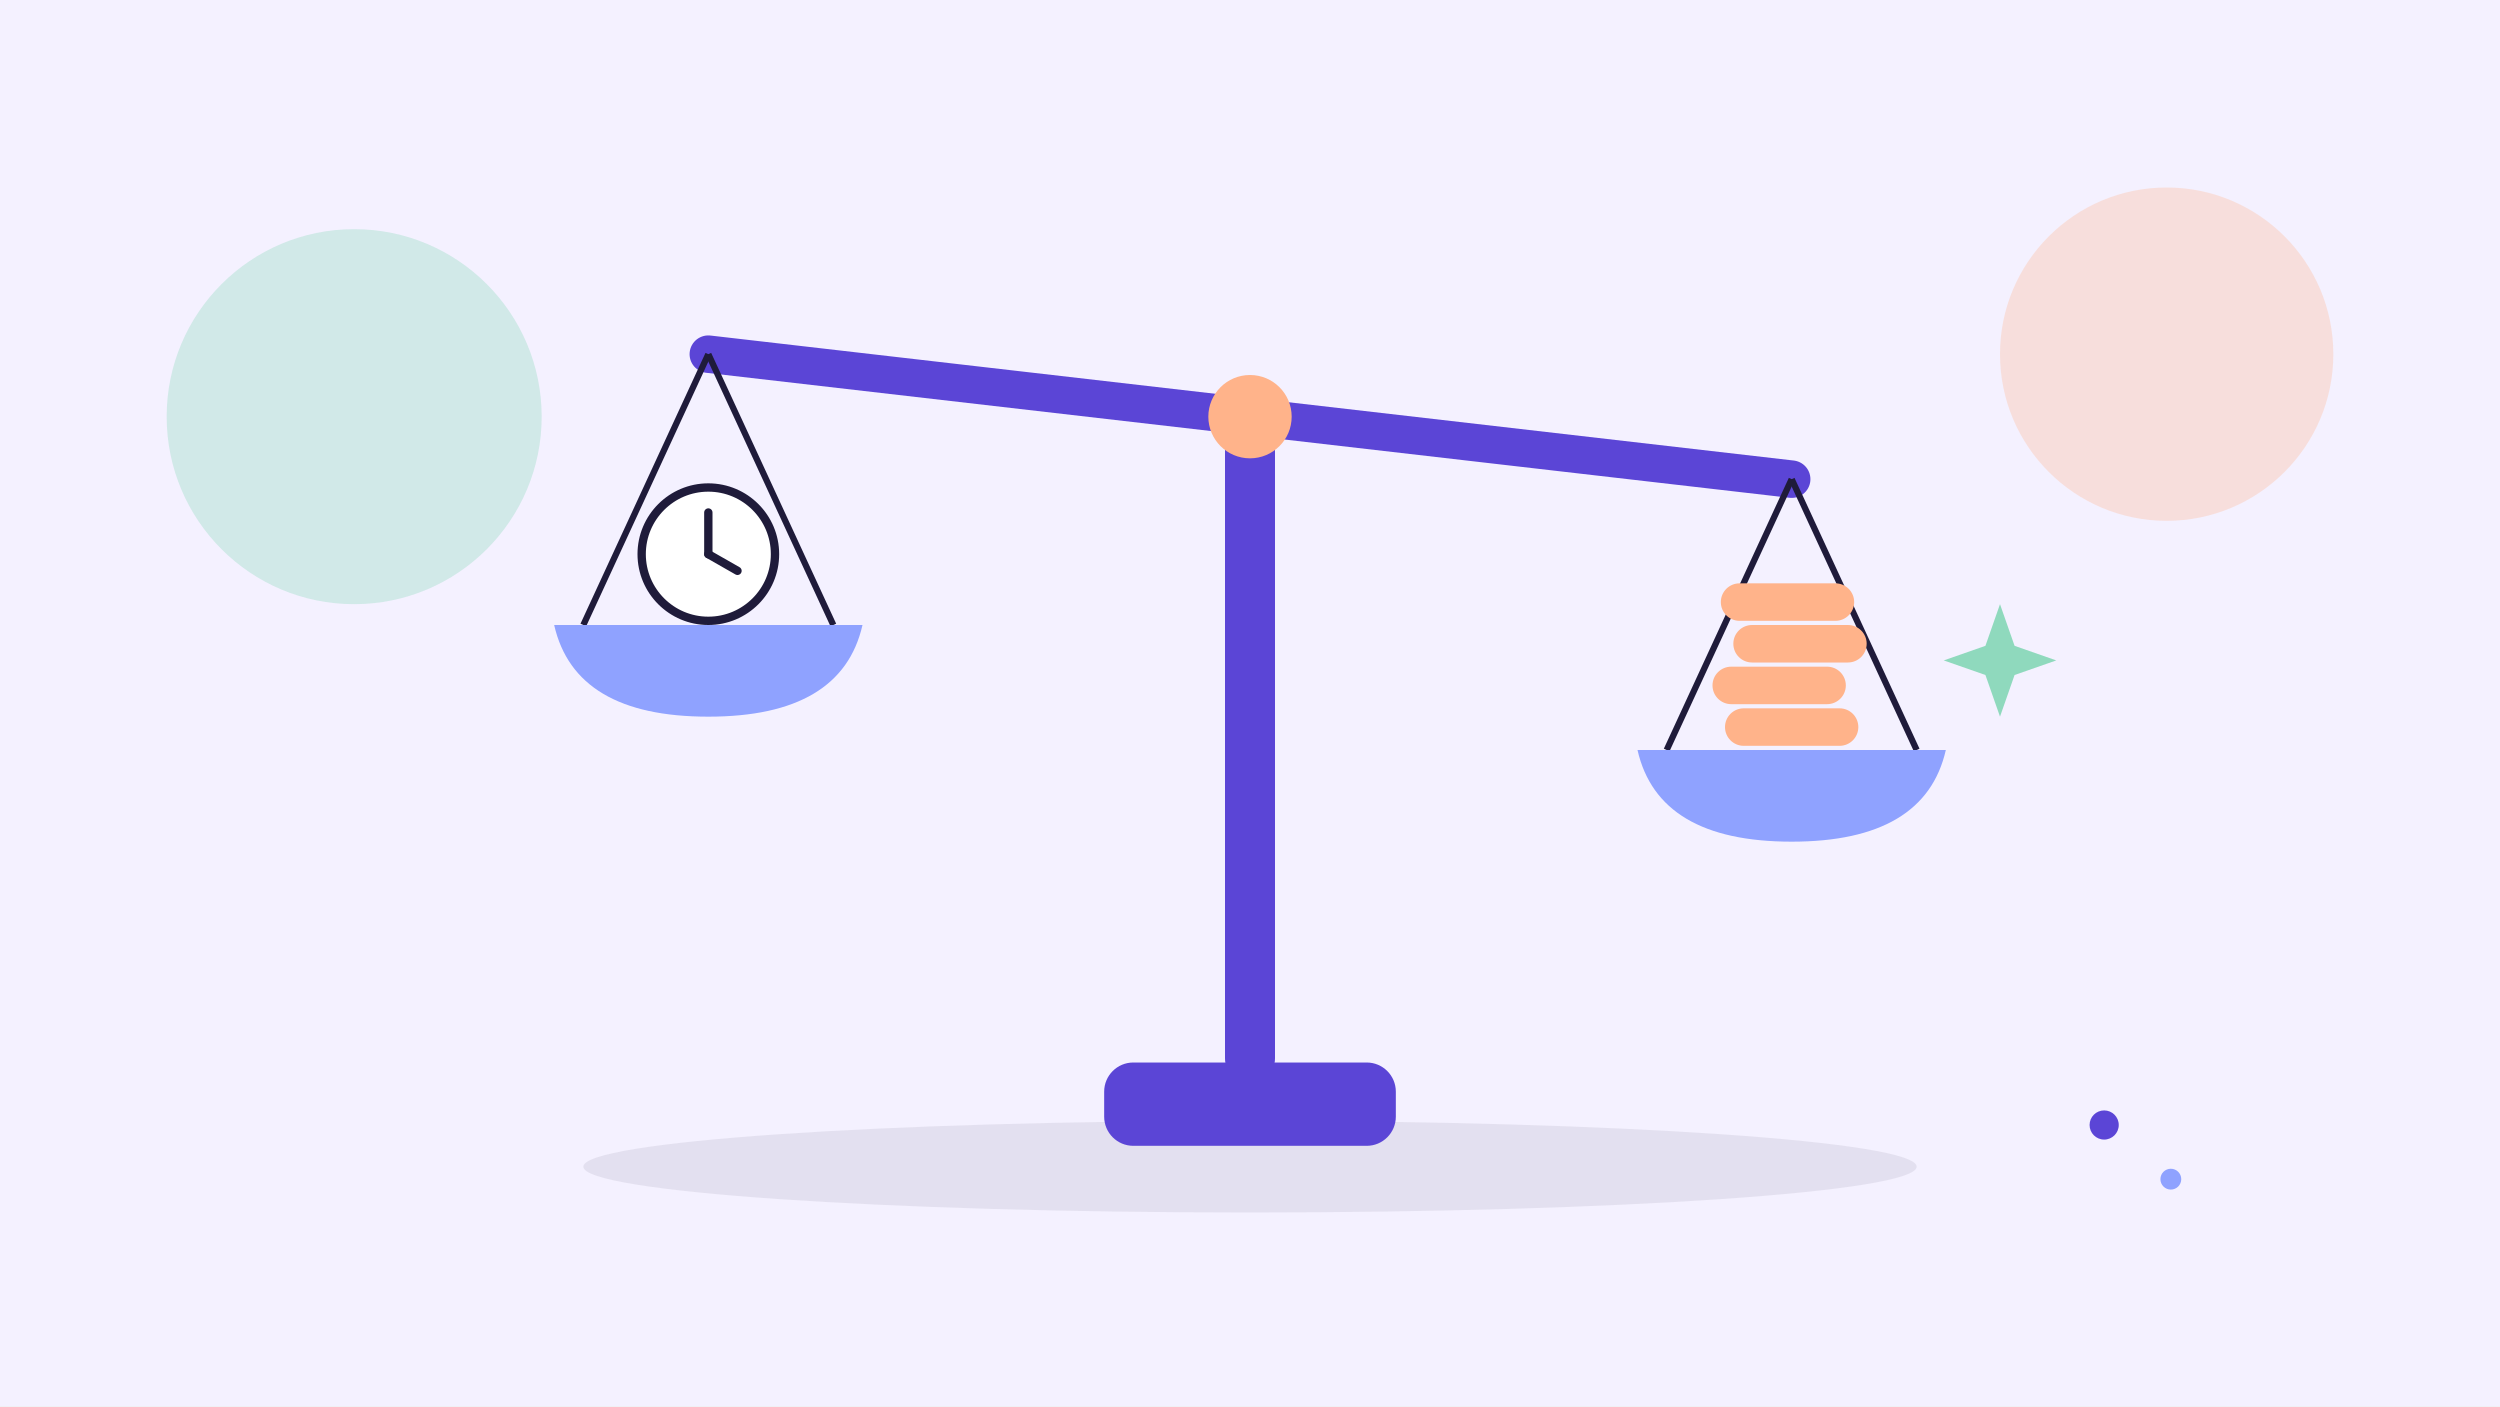
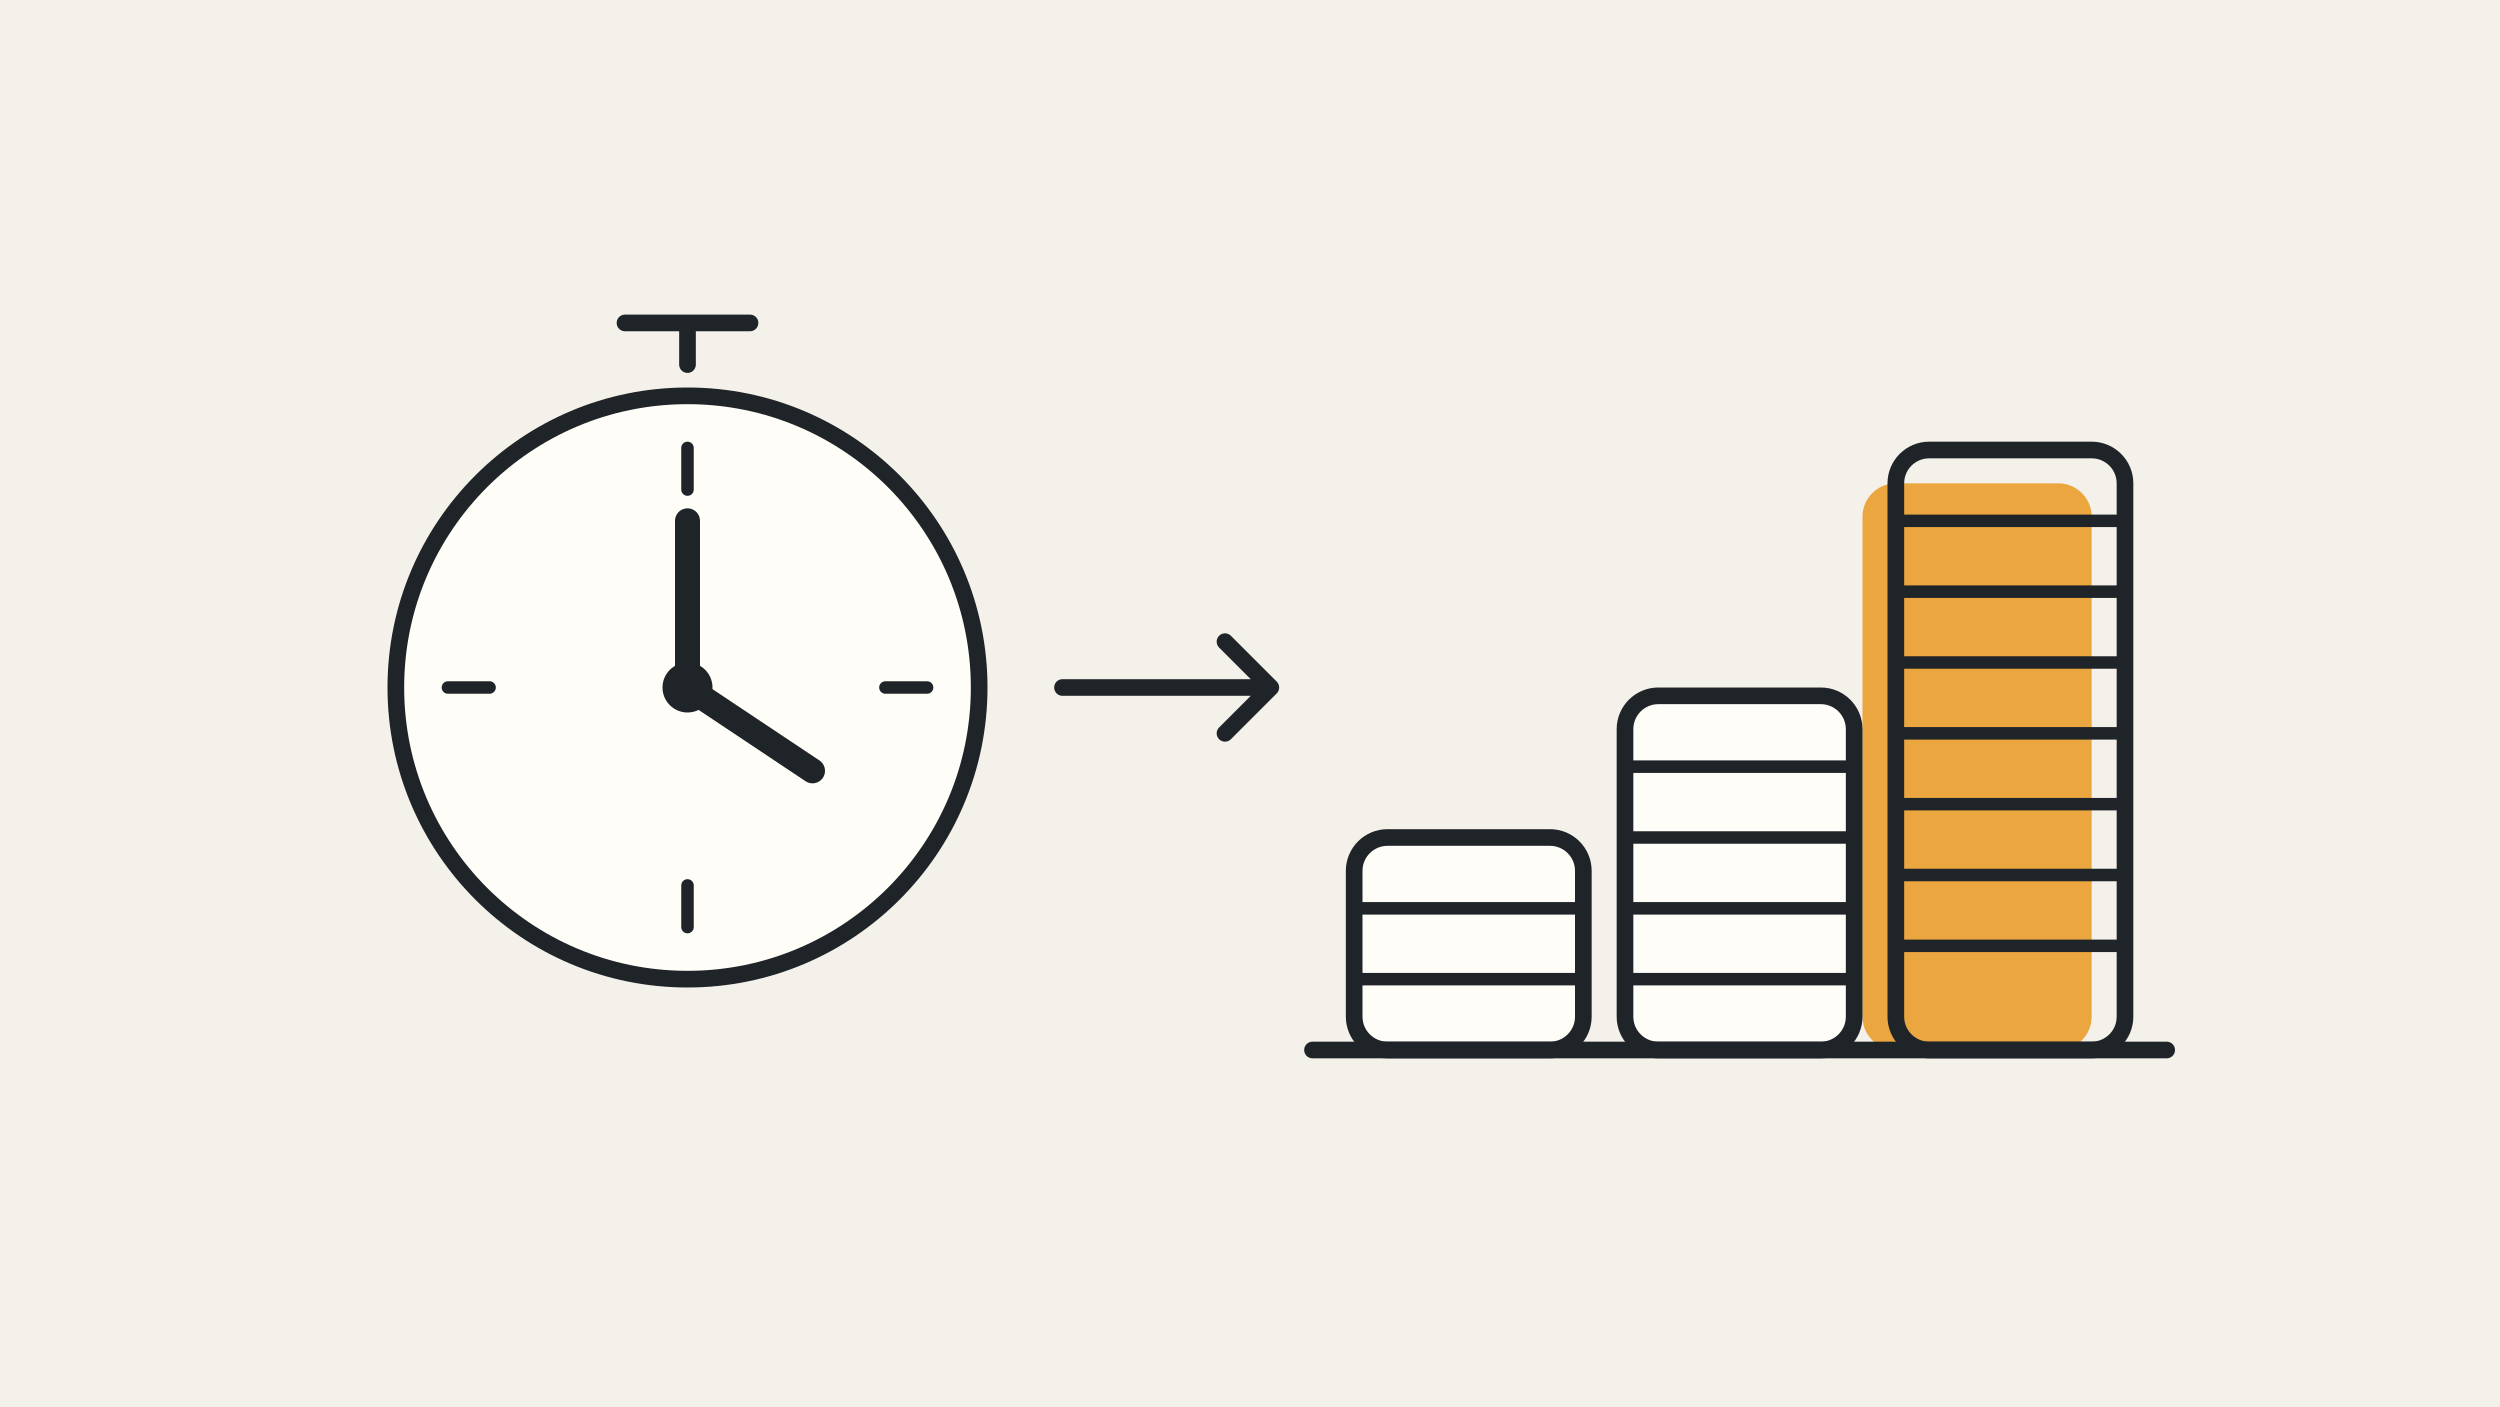
<svg xmlns="http://www.w3.org/2000/svg" viewBox="0 0 1200 675" width="1200" height="675">
-   <rect width="1200" height="675" fill="#f4f1ff" />
-   <circle cx="170" cy="200" r="90" fill="#8fd9bd" opacity="0.35" />
-   <circle cx="1040" cy="170" r="80" fill="#ffb38a" opacity="0.3" />
-   <circle cx="1010" cy="540" r="7" fill="#5b45d6" />
-   <circle cx="1042" cy="566" r="5" fill="#8fa2ff" />
-   <ellipse cx="600" cy="560" rx="320" ry="22" fill="#1f1b3a" opacity="0.08" />
-   <rect x="588" y="200" width="24" height="320" rx="12" fill="#5b45d6" />
-   <rect x="530" y="510" width="140" height="40" rx="14" fill="#5b45d6" />
-   <line x1="340" y1="170" x2="860" y2="230" stroke="#5b45d6" stroke-width="18" stroke-linecap="round" />
-   <circle cx="600" cy="200" r="20" fill="#ffb38a" />
-   <line x1="340" y1="170" x2="280" y2="300" stroke="#1f1b3a" stroke-width="3" />
-   <line x1="340" y1="170" x2="400" y2="300" stroke="#1f1b3a" stroke-width="3" />
-   <line x1="860" y1="230" x2="800" y2="360" stroke="#1f1b3a" stroke-width="3" />
-   <line x1="860" y1="230" x2="920" y2="360" stroke="#1f1b3a" stroke-width="3" />
-   <path d="M266 300 L414 300 Q404 344 340 344 Q276 344 266 300 Z" fill="#8fa2ff" />
-   <path d="M786 360 L934 360 Q924 404 860 404 Q796 404 786 360 Z" fill="#8fa2ff" />
-   <circle cx="340" cy="266" r="32" fill="#ffffff" stroke="#1f1b3a" stroke-width="4" />
-   <line x1="340" y1="266" x2="340" y2="246" stroke="#1f1b3a" stroke-width="4" stroke-linecap="round" />
-   <line x1="340" y1="266" x2="354" y2="274" stroke="#1f1b3a" stroke-width="4" stroke-linecap="round" />
-   <rect x="828" y="340" width="64" height="18" rx="9" fill="#ffb38a" />
-   <rect x="822" y="320" width="64" height="18" rx="9" fill="#ffb38a" />
-   <rect x="832" y="300" width="64" height="18" rx="9" fill="#ffb38a" />
-   <rect x="826" y="280" width="64" height="18" rx="9" fill="#ffb38a" />
-   <path d="M960 290 L967 310 L987 317 L967 324 L960 344 L953 324 L933 317 L953 310 Z" fill="#8fd9bd" />
+   <rect width="1200" height="675" fill="#f4f1ea" />
+   <rect x="894" y="232" width="110" height="272" rx="16" fill="#eba63f" />
+   <g fill="none" stroke="#1f2428" stroke-width="8" stroke-linecap="round" stroke-linejoin="round">
+     <circle cx="330" cy="330" r="140" fill="#fffdf8" />
+     <path d="M330 175v-20M300 155h60" />
+     <path stroke-width="6" d="M330 215v20M330 425v20M215 330h20M425 330h20" />
+     <path stroke-width="12" d="M330 330V250M330 330l60 40" />
+     <path d="M510 330h100M588 308l22 22-22 22" />
+     <g fill="#fffdf8">
+       <rect x="650" y="402" width="110" height="102" rx="16" />
+       <rect x="780" y="334" width="110" height="170" rx="16" />
+     </g>
+     <rect x="910" y="216" width="110" height="288" rx="16" />
+     <path stroke-width="6" d="M650 436h110M650 470h110M780 368h110M780 402h110M780 436h110M780 470h110M910 250h110M910 284h110M910 318h110M910 352h110M910 386h110M910 420h110M910 454h110" />
+     <path d="M630 504H1040" />
+   </g>
+   <circle cx="330" cy="330" r="12" fill="#1f2428" />
</svg>
